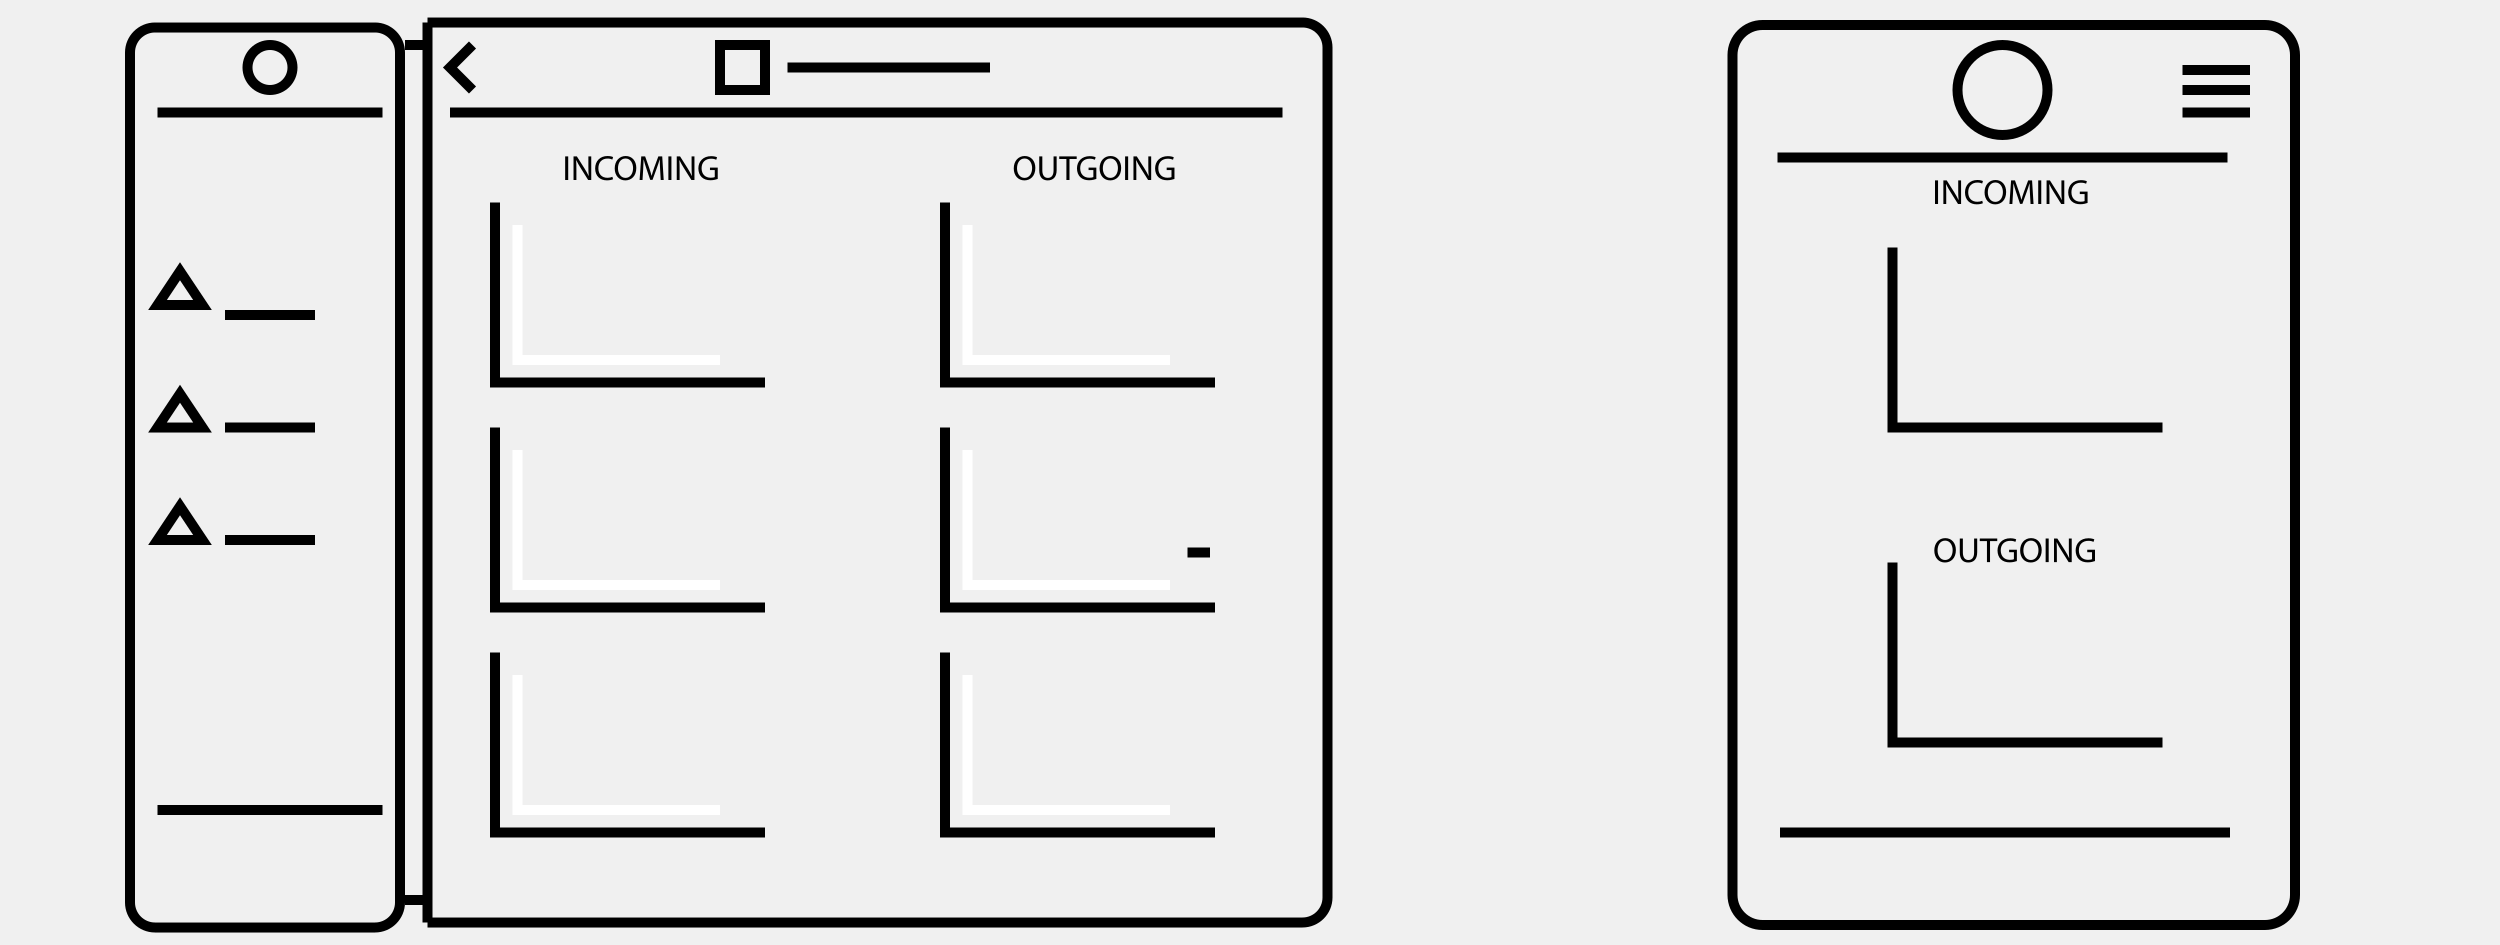
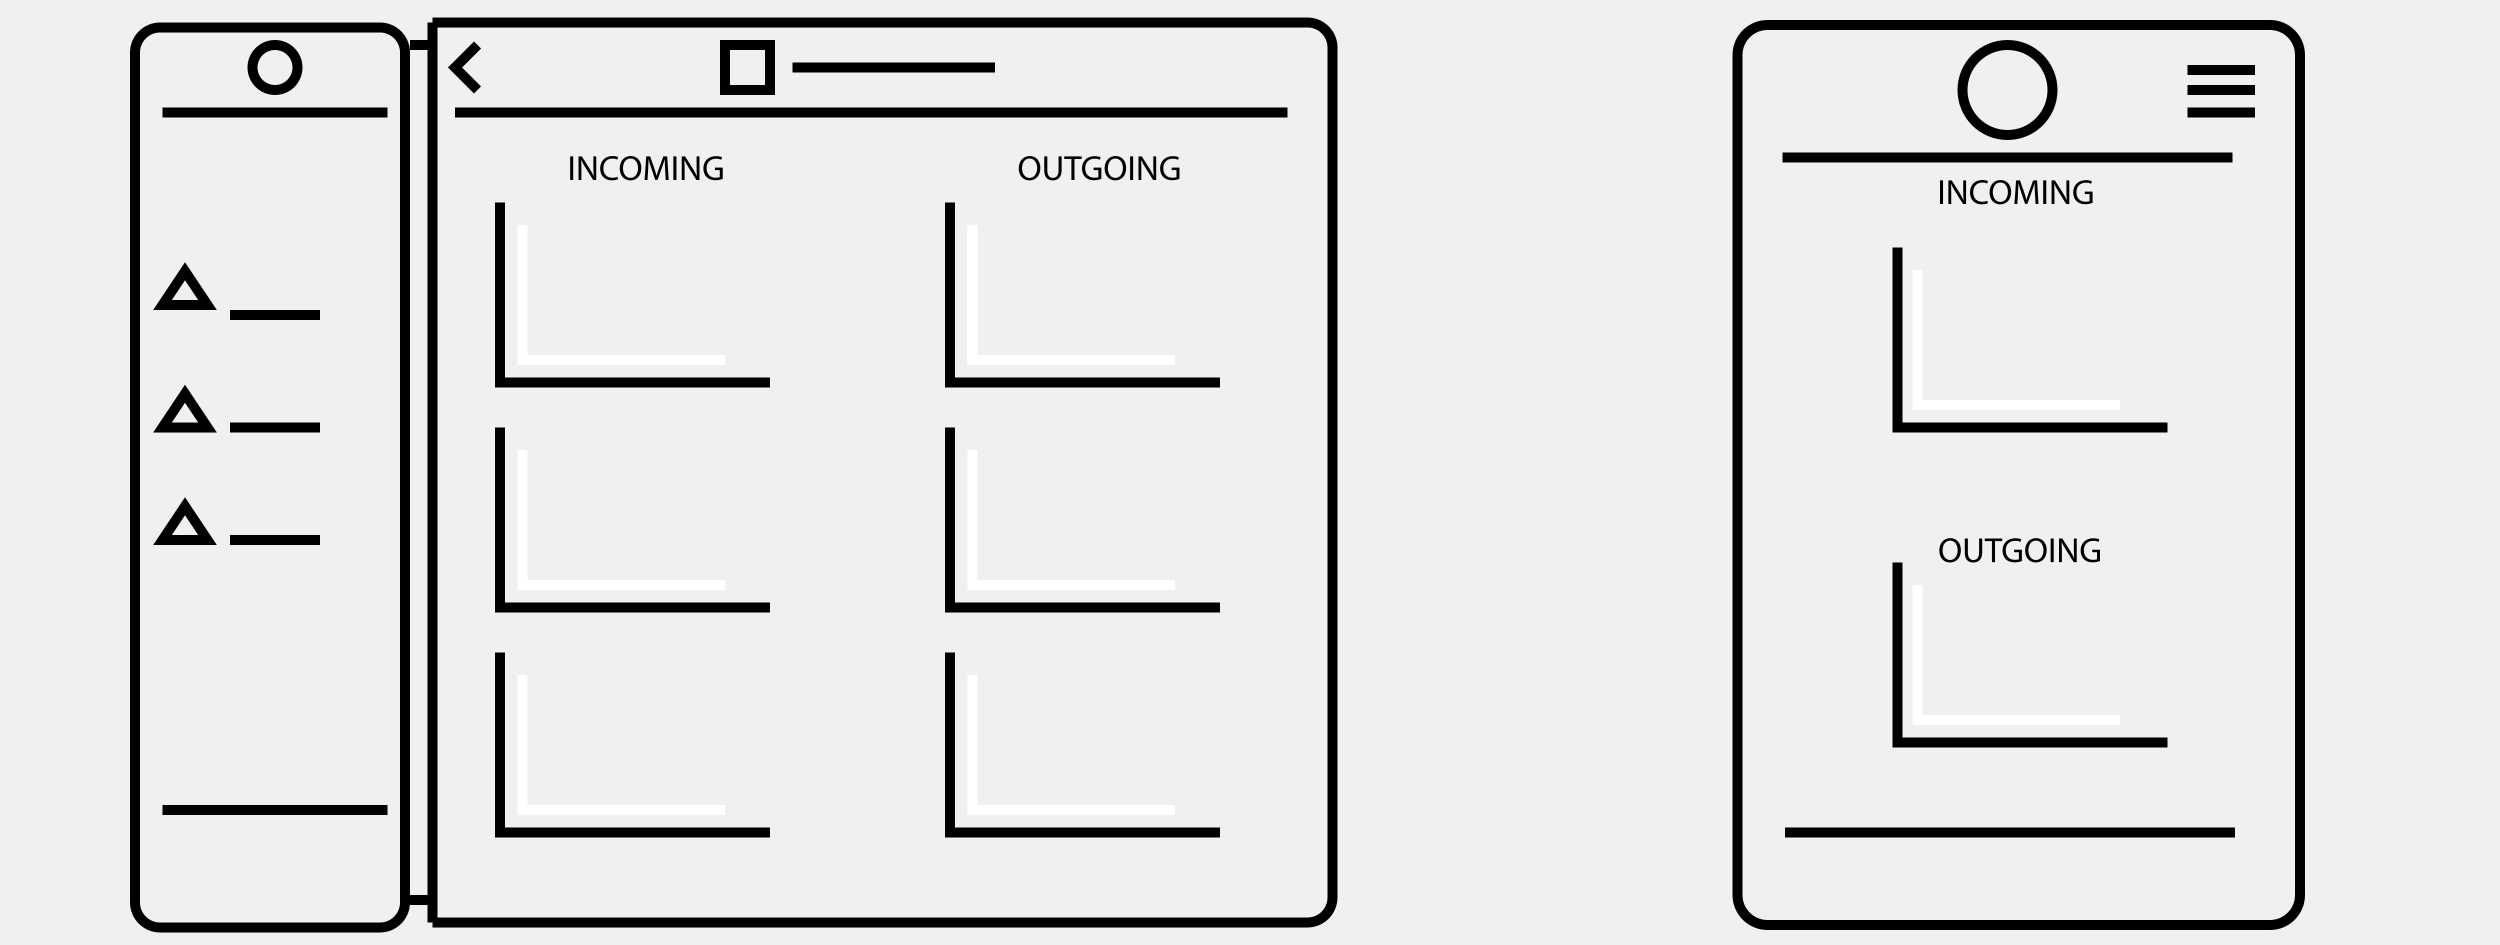
<svg xmlns="http://www.w3.org/2000/svg" version="1.1" id="Layer_1" x="0px" y="0px" width="1000px" height="378px" viewBox="0 0 1000 378" style="enable-background:new 0 0 1000 378;" xml:space="preserve">
  <style type="text/css">

	.st0{fill:none;stroke:#000000;stroke-width:4;stroke-miterlimit:10;}
	.st1{stroke:#000000;stroke-width:4;stroke-miterlimit:10;}
	.st2{fill:none;stroke:#FFFFFF;stroke-width:4;stroke-miterlimit:10;}

</style>
  <g>
-     <path class="st0" d="M160,361c0,5.5-4.5,10-10,10H62c-5.5,0-10-4.5-10-10V21c0-5.5,4.5-10,10-10h88c5.5,0,10,4.5,10,10V361z" />
+     <path class="st0" d="M162,361c0,5.5-4.5,10-10,10H64c-5.5,0-10-4.5-10-10V21c0-5.5,4.5-10,10-10h88c5.5,0,10,4.5,10,10V361z" />
  </g>
-   <line class="st0" x1="171" y1="9" x2="171" y2="369" />
+   <line class="st0" x1="173" y1="9" x2="173" y2="369" />
  <g>
-     <path class="st0" d="M171,369h350c5.5,0,10-4.5,10-10V19c0-5.5-4.5-10-10-10H171" />
+     <path class="st0" d="M173,369h350c5.5,0,10-4.5,10-10V19c0-5.5-4.5-10-10-10H173" />
  </g>
-   <line class="st0" x1="180" y1="45" x2="513" y2="45" />
-   <polyline class="st0" points="189,36 180,27 189,18 " />
-   <rect x="288" y="18" class="st0" width="18" height="18" />
-   <line class="st0" x1="315" y1="27" x2="396" y2="27" />
-   <polyline class="st0" points="198,81 198,153 306,153 " />
-   <polyline class="st0" points="198,171 198,243 306,243 " />
-   <polyline class="st0" points="198,261 198,333 306,333 " />
-   <polyline class="st0" points="378,81 378,153 486,153 " />
-   <polyline class="st0" points="378,171 378,243 486,243 " />
-   <polyline class="st0" points="378,261 378,333 486,333 " />
-   <line class="st0" x1="63" y1="45" x2="153" y2="45" />
-   <circle class="st0" cx="108" cy="27" r="9" />
-   <line class="st0" x1="63" y1="324" x2="153" y2="324" />
-   <line class="st0" x1="162" y1="18" x2="171" y2="18" />
-   <polygon class="st0" points="72,108.5 63,122 76.5,122 81,122 " />
-   <polygon class="st0" points="72,157.5 63,171 76.5,171 81,171 " />
-   <polygon class="st0" points="72,202.5 63,216 76.5,216 81,216 " />
-   <line class="st0" x1="90" y1="126" x2="126" y2="126" />
-   <line class="st0" x1="90" y1="171" x2="126" y2="171" />
-   <line class="st0" x1="90" y1="216" x2="126" y2="216" />
-   <line class="st0" x1="162" y1="360" x2="171" y2="360" />
+   <line class="st0" x1="182" y1="45" x2="515" y2="45" />
+   <polyline class="st0" points="191,36 182,27 191,18 " />
+   <rect x="290" y="18" class="st0" width="18" height="18" />
+   <line class="st0" x1="317" y1="27" x2="398" y2="27" />
+   <polyline class="st0" points="200,81 200,153 308,153 " />
+   <polyline class="st0" points="200,171 200,243 308,243 " />
+   <polyline class="st0" points="200,261 200,333 308,333 " />
+   <polyline class="st0" points="380,81 380,153 488,153 " />
+   <polyline class="st0" points="380,171 380,243 488,243 " />
+   <polyline class="st0" points="380,261 380,333 488,333 " />
+   <line class="st0" x1="65" y1="45" x2="155" y2="45" />
+   <circle class="st0" cx="110" cy="27" r="9" />
+   <line class="st0" x1="65" y1="324" x2="155" y2="324" />
+   <line class="st0" x1="164" y1="18" x2="173" y2="18" />
+   <polygon class="st0" points="74,108.5 65,122 78.5,122 83,122 " />
+   <polygon class="st0" points="74,157.5 65,171 78.5,171 83,171 " />
+   <polygon class="st0" points="74,202.5 65,216 78.5,216 83,216 " />
+   <line class="st0" x1="92" y1="126" x2="128" y2="126" />
+   <line class="st0" x1="92" y1="171" x2="128" y2="171" />
+   <line class="st0" x1="92" y1="216" x2="128" y2="216" />
+   <line class="st0" x1="164" y1="360" x2="173" y2="360" />
  <g>
-     <path d="M227.283,62.559V72h-1.219v-9.441H227.283z" />
-     <path d="M229.411,72v-9.441h1.331l3.025,4.776c0.7,1.106,1.247,2.101,1.695,3.068l0.028-0.014c-0.112-1.261-0.14-2.409-0.14-3.88   v-3.95h1.148V72h-1.232l-2.998-4.791c-0.659-1.051-1.289-2.129-1.765-3.152l-0.042,0.014c0.07,1.19,0.098,2.325,0.098,3.894V72   H229.411z" />
-     <path d="M245.22,71.692c-0.448,0.224-1.345,0.448-2.493,0.448c-2.662,0-4.665-1.681-4.665-4.777c0-2.956,2.003-4.958,4.931-4.958   c1.176,0,1.919,0.252,2.241,0.42l-0.294,0.994c-0.462-0.224-1.121-0.392-1.905-0.392c-2.213,0-3.684,1.415-3.684,3.894   c0,2.312,1.331,3.796,3.628,3.796c0.742,0,1.499-0.154,1.989-0.393L245.22,71.692z" />
-     <path d="M254.517,67.182c0,3.25-1.975,4.973-4.384,4.973c-2.493,0-4.244-1.933-4.244-4.791c0-2.998,1.863-4.958,4.384-4.958   C252.85,62.405,254.517,64.38,254.517,67.182z M247.191,67.335c0,2.017,1.092,3.824,3.011,3.824c1.933,0,3.026-1.779,3.026-3.922   c0-1.877-0.98-3.838-3.012-3.838C248.199,63.399,247.191,65.262,247.191,67.335z" />
-     <path d="M264.051,67.854c-0.07-1.316-0.154-2.899-0.14-4.076h-0.042c-0.322,1.107-0.714,2.283-1.191,3.586l-1.667,4.581h-0.925   l-1.527-4.496c-0.448-1.331-0.826-2.55-1.092-3.67h-0.028c-0.028,1.177-0.098,2.76-0.182,4.174L257.005,72h-1.163l0.658-9.441   h1.555l1.611,4.566c0.392,1.163,0.714,2.199,0.952,3.18h0.042c0.238-0.953,0.575-1.989,0.995-3.18l1.681-4.566h1.555L265.479,72   h-1.191L264.051,67.854z" />
-     <path d="M268.569,62.559V72h-1.219v-9.441H268.569z" />
-     <path d="M270.696,72v-9.441h1.331l3.025,4.776c0.7,1.106,1.247,2.101,1.695,3.068l0.028-0.014c-0.112-1.261-0.14-2.409-0.14-3.88   v-3.95h1.148V72h-1.232l-2.998-4.791c-0.659-1.051-1.289-2.129-1.765-3.152l-0.042,0.014c0.07,1.19,0.098,2.325,0.098,3.894V72   H270.696z" />
-     <path d="M287.094,71.58c-0.546,0.196-1.625,0.519-2.899,0.519c-1.429,0-2.605-0.364-3.53-1.247   c-0.813-0.785-1.316-2.045-1.316-3.516c0.014-2.815,1.947-4.875,5.113-4.875c1.092,0,1.947,0.238,2.353,0.434l-0.294,0.995   c-0.504-0.224-1.135-0.406-2.087-0.406c-2.297,0-3.796,1.429-3.796,3.796c0,2.396,1.443,3.81,3.642,3.81   c0.798,0,1.345-0.112,1.625-0.252v-2.815h-1.919v-0.98h3.11V71.58z" />
-   </g>
-   <line class="st0" x1="475" y1="221" x2="484" y2="221" />
-   <g>
-     <path d="M414.133,67.182c0,3.25-1.975,4.973-4.384,4.973c-2.493,0-4.244-1.933-4.244-4.791c0-2.998,1.863-4.958,4.384-4.958   C412.466,62.405,414.133,64.38,414.133,67.182z M406.807,67.335c0,2.017,1.092,3.824,3.011,3.824c1.933,0,3.026-1.779,3.026-3.922   c0-1.877-0.98-3.838-3.012-3.838C407.815,63.399,406.807,65.262,406.807,67.335z" />
-     <path d="M416.929,62.559v5.589c0,2.115,0.938,3.012,2.199,3.012c1.401,0,2.297-0.925,2.297-3.012v-5.589h1.232v5.505   c0,2.899-1.527,4.09-3.572,4.09c-1.933,0-3.39-1.107-3.39-4.034v-5.561H416.929z" />
-     <path d="M426.561,63.596h-2.872v-1.037h6.99v1.037h-2.885V72h-1.233V63.596z" />
-     <path d="M438.534,71.58c-0.546,0.196-1.625,0.519-2.899,0.519c-1.429,0-2.605-0.364-3.53-1.247   c-0.813-0.785-1.316-2.045-1.316-3.516c0.014-2.815,1.947-4.875,5.113-4.875c1.092,0,1.947,0.238,2.353,0.434l-0.294,0.995   c-0.504-0.224-1.135-0.406-2.087-0.406c-2.297,0-3.796,1.429-3.796,3.796c0,2.396,1.443,3.81,3.642,3.81   c0.798,0,1.345-0.112,1.625-0.252v-2.815h-1.919v-0.98h3.11V71.58z" />
-     <path d="M448.46,67.182c0,3.25-1.975,4.973-4.384,4.973c-2.493,0-4.244-1.933-4.244-4.791c0-2.998,1.863-4.958,4.384-4.958   C446.793,62.405,448.46,64.38,448.46,67.182z M441.135,67.335c0,2.017,1.092,3.824,3.012,3.824c1.933,0,3.025-1.779,3.025-3.922   c0-1.877-0.98-3.838-3.012-3.838C442.143,63.399,441.135,65.262,441.135,67.335z" />
-     <path d="M451.257,62.559V72h-1.219v-9.441H451.257z" />
-     <path d="M453.384,72v-9.441h1.331l3.025,4.776c0.7,1.106,1.247,2.101,1.695,3.068l0.028-0.014c-0.112-1.261-0.14-2.409-0.14-3.88   v-3.95h1.148V72h-1.232l-2.998-4.791c-0.659-1.051-1.289-2.129-1.765-3.152l-0.042,0.014c0.07,1.19,0.098,2.325,0.098,3.894V72   H453.384z" />
-     <path d="M469.782,71.58c-0.546,0.196-1.625,0.519-2.899,0.519c-1.429,0-2.605-0.364-3.53-1.247   c-0.812-0.785-1.316-2.045-1.316-3.516c0.014-2.815,1.947-4.875,5.113-4.875c1.092,0,1.947,0.238,2.353,0.434l-0.294,0.995   c-0.504-0.224-1.135-0.406-2.087-0.406c-2.297,0-3.796,1.429-3.796,3.796c0,2.396,1.443,3.81,3.642,3.81   c0.798,0,1.345-0.112,1.625-0.252v-2.815h-1.919v-0.98h3.11V71.58z" />
-   </g>
-   <path class="st0" d="M918,358c0,6.627-5.373,12-12,12H705c-6.627,0-12-5.373-12-12V22c0-6.627,5.373-12,12-12h201  c6.627,0,12,5.373,12,12V358z" />
-   <line class="st0" x1="711" y1="63" x2="891" y2="63" />
-   <circle class="st0" cx="801" cy="36" r="18" />
-   <line class="st0" x1="712" y1="333" x2="892" y2="333" />
-   <polyline class="st0" points="757,99 757,171 865,171 " />
-   <polyline class="st0" points="757,225 757,297 865,297 " />
-   <g>
-     <path d="M775.219,72.154v9.441H774v-9.441H775.219z" />
-     <path d="M777.346,81.595v-9.441h1.332l3.025,4.776c0.699,1.106,1.246,2.101,1.694,3.068l0.028-0.014   c-0.112-1.261-0.141-2.409-0.141-3.88v-3.95h1.148v9.441h-1.232l-2.997-4.791c-0.659-1.051-1.289-2.129-1.765-3.152l-0.043,0.014   c0.07,1.19,0.099,2.325,0.099,3.894v4.034H777.346z" />
-     <path d="M793.155,81.287c-0.448,0.224-1.345,0.448-2.493,0.448c-2.662,0-4.664-1.681-4.664-4.777c0-2.956,2.002-4.958,4.93-4.958   c1.177,0,1.92,0.252,2.242,0.42l-0.295,0.994c-0.462-0.224-1.121-0.392-1.904-0.392c-2.214,0-3.685,1.415-3.685,3.894   c0,2.312,1.331,3.796,3.628,3.796c0.742,0,1.499-0.154,1.989-0.393L793.155,81.287z" />
-     <path d="M802.452,76.777c0,3.25-1.976,4.973-4.384,4.973c-2.494,0-4.244-1.933-4.244-4.791c0-2.998,1.862-4.958,4.384-4.958   C800.785,72,802.452,73.975,802.452,76.777z M795.127,76.931c0,2.017,1.092,3.824,3.011,3.824c1.933,0,3.026-1.779,3.026-3.922   c0-1.877-0.98-3.838-3.012-3.838C796.135,72.995,795.127,74.857,795.127,76.931z" />
-     <path d="M811.986,77.449c-0.07-1.316-0.154-2.899-0.141-4.076h-0.041c-0.322,1.107-0.715,2.283-1.191,3.586l-1.666,4.581h-0.926   l-1.526-4.496c-0.448-1.331-0.826-2.55-1.093-3.67h-0.027c-0.028,1.177-0.099,2.76-0.183,4.174l-0.252,4.048h-1.163l0.658-9.441   h1.556l1.61,4.566c0.393,1.163,0.715,2.199,0.953,3.18h0.041c0.238-0.953,0.575-1.989,0.995-3.18l1.681-4.566h1.555l0.589,9.441   h-1.19L811.986,77.449z" />
-     <path d="M816.504,72.154v9.441h-1.219v-9.441H816.504z" />
-     <path d="M818.631,81.595v-9.441h1.332l3.025,4.776c0.699,1.106,1.246,2.101,1.694,3.068l0.028-0.014   c-0.112-1.261-0.141-2.409-0.141-3.88v-3.95h1.148v9.441h-1.232l-2.997-4.791c-0.659-1.051-1.289-2.129-1.765-3.152l-0.043,0.014   c0.07,1.19,0.099,2.325,0.099,3.894v4.034H818.631z" />
-     <path d="M835.029,81.175c-0.547,0.196-1.625,0.519-2.899,0.519c-1.429,0-2.605-0.364-3.53-1.247   c-0.813-0.785-1.316-2.045-1.316-3.516c0.014-2.815,1.947-4.875,5.113-4.875c1.092,0,1.946,0.238,2.353,0.434l-0.294,0.995   c-0.504-0.224-1.135-0.406-2.088-0.406c-2.297,0-3.795,1.429-3.795,3.796c0,2.396,1.442,3.81,3.642,3.81   c0.798,0,1.345-0.112,1.625-0.252v-2.815h-1.919v-0.98h3.109V81.175z" />
+     <path d="M229.283,62.559V72h-1.219v-9.441H229.283z" />
+     <path d="M231.411,72v-9.441h1.331l3.025,4.776c0.7,1.106,1.247,2.101,1.695,3.068l0.028-0.014c-0.112-1.261-0.14-2.409-0.14-3.88   v-3.95h1.148V72h-1.232l-2.998-4.791c-0.659-1.051-1.289-2.129-1.765-3.152l-0.042,0.014c0.07,1.19,0.098,2.325,0.098,3.894V72   H231.411z" />
+     <path d="M247.22,71.692c-0.448,0.224-1.345,0.448-2.493,0.448c-2.662,0-4.665-1.681-4.665-4.777c0-2.956,2.003-4.958,4.931-4.958   c1.176,0,1.919,0.252,2.241,0.42l-0.294,0.994c-0.462-0.224-1.121-0.392-1.905-0.392c-2.213,0-3.684,1.415-3.684,3.894   c0,2.312,1.331,3.796,3.628,3.796c0.742,0,1.499-0.154,1.989-0.393L247.22,71.692z" />
+     <path d="M256.517,67.182c0,3.25-1.975,4.973-4.384,4.973c-2.493,0-4.244-1.933-4.244-4.791c0-2.998,1.863-4.958,4.384-4.958   C254.85,62.405,256.517,64.38,256.517,67.182z M249.191,67.335c0,2.017,1.092,3.824,3.011,3.824c1.933,0,3.026-1.779,3.026-3.922   c0-1.877-0.98-3.838-3.012-3.838C250.199,63.399,249.191,65.262,249.191,67.335z" />
+     <path d="M266.051,67.854c-0.07-1.316-0.154-2.899-0.14-4.076h-0.042c-0.322,1.107-0.714,2.283-1.191,3.586l-1.667,4.581h-0.925   l-1.527-4.496c-0.448-1.331-0.826-2.55-1.092-3.67h-0.028c-0.028,1.177-0.098,2.76-0.182,4.174L259.005,72h-1.163l0.658-9.441   h1.555l1.611,4.566c0.392,1.163,0.714,2.199,0.952,3.18h0.042c0.238-0.953,0.575-1.989,0.995-3.18l1.681-4.566h1.555L267.479,72   h-1.191L266.051,67.854z" />
+     <path d="M270.569,62.559V72h-1.219v-9.441H270.569z" />
+     <path d="M272.696,72v-9.441h1.331l3.025,4.776c0.7,1.106,1.247,2.101,1.695,3.068l0.028-0.014c-0.112-1.261-0.14-2.409-0.14-3.88   v-3.95h1.148V72h-1.232l-2.998-4.791c-0.659-1.051-1.289-2.129-1.765-3.152l-0.042,0.014c0.07,1.19,0.098,2.325,0.098,3.894V72   H272.696z" />
+     <path d="M289.094,71.58c-0.546,0.196-1.625,0.519-2.899,0.519c-1.429,0-2.605-0.364-3.53-1.247   c-0.813-0.785-1.316-2.045-1.316-3.516c0.014-2.815,1.947-4.875,5.113-4.875c1.092,0,1.947,0.238,2.353,0.434l-0.294,0.995   c-0.504-0.224-1.135-0.406-2.087-0.406c-2.297,0-3.796,1.429-3.796,3.796c0,2.396,1.443,3.81,3.642,3.81   c0.798,0,1.345-0.112,1.625-0.252v-2.815h-1.919v-0.98h3.11V71.58z" />
  </g>
  <g>
-     <path d="M782.352,220.027c0,3.25-1.976,4.973-4.385,4.973c-2.493,0-4.244-1.933-4.244-4.791c0-2.998,1.863-4.958,4.385-4.958   C780.684,215.25,782.352,217.226,782.352,220.027z M775.025,220.181c0,2.017,1.092,3.824,3.012,3.824   c1.933,0,3.025-1.779,3.025-3.922c0-1.877-0.98-3.838-3.012-3.838C776.033,216.245,775.025,218.108,775.025,220.181z" />
-     <path d="M785.147,215.405v5.589c0,2.115,0.938,3.012,2.199,3.012c1.401,0,2.298-0.925,2.298-3.012v-5.589h1.232v5.505   c0,2.899-1.527,4.09-3.572,4.09c-1.934,0-3.39-1.107-3.39-4.034v-5.561H785.147z" />
-     <path d="M794.779,216.441h-2.871v-1.037h6.989v1.037h-2.886v8.404h-1.232V216.441z" />
-     <path d="M806.752,224.425c-0.546,0.196-1.625,0.519-2.898,0.519c-1.43,0-2.605-0.364-3.531-1.247   c-0.813-0.785-1.316-2.045-1.316-3.516c0.014-2.815,1.947-4.875,5.113-4.875c1.092,0,1.947,0.238,2.354,0.434l-0.295,0.995   c-0.504-0.224-1.135-0.406-2.087-0.406c-2.297,0-3.796,1.429-3.796,3.796c0,2.396,1.443,3.81,3.643,3.81   c0.798,0,1.344-0.112,1.625-0.252v-2.815h-1.92v-0.98h3.109V224.425z" />
-     <path d="M816.679,220.027c0,3.25-1.976,4.973-4.384,4.973c-2.494,0-4.244-1.933-4.244-4.791c0-2.998,1.862-4.958,4.384-4.958   C815.012,215.25,816.679,217.226,816.679,220.027z M809.354,220.181c0,2.017,1.092,3.824,3.012,3.824   c1.932,0,3.025-1.779,3.025-3.922c0-1.877-0.98-3.838-3.012-3.838C810.361,216.245,809.354,218.108,809.354,220.181z" />
-     <path d="M819.475,215.405v9.441h-1.219v-9.441H819.475z" />
-     <path d="M821.603,224.846v-9.441h1.331l3.025,4.776c0.7,1.106,1.246,2.101,1.695,3.068l0.027-0.014   c-0.111-1.261-0.14-2.409-0.14-3.88v-3.95h1.148v9.441h-1.232l-2.997-4.791c-0.659-1.051-1.289-2.129-1.766-3.152l-0.042,0.014   c0.069,1.19,0.099,2.325,0.099,3.894v4.034H821.603z" />
-     <path d="M838,224.425c-0.547,0.196-1.625,0.519-2.899,0.519c-1.429,0-2.605-0.364-3.53-1.247c-0.813-0.785-1.316-2.045-1.316-3.516   c0.014-2.815,1.947-4.875,5.113-4.875c1.092,0,1.946,0.238,2.353,0.434l-0.294,0.995c-0.504-0.224-1.135-0.406-2.088-0.406   c-2.297,0-3.795,1.429-3.795,3.796c0,2.396,1.442,3.81,3.642,3.81c0.798,0,1.345-0.112,1.624-0.252v-2.815h-1.918v-0.98H838   V224.425z" />
+     <path d="M416.133,67.182c0,3.25-1.975,4.973-4.384,4.973c-2.493,0-4.244-1.933-4.244-4.791c0-2.998,1.863-4.958,4.384-4.958   C414.466,62.405,416.133,64.38,416.133,67.182z M408.807,67.335c0,2.017,1.092,3.824,3.011,3.824c1.933,0,3.026-1.779,3.026-3.922   c0-1.877-0.98-3.838-3.012-3.838C409.815,63.399,408.807,65.262,408.807,67.335z" />
+     <path d="M418.929,62.559v5.589c0,2.115,0.938,3.012,2.199,3.012c1.401,0,2.297-0.925,2.297-3.012v-5.589h1.232v5.505   c0,2.899-1.527,4.09-3.572,4.09c-1.933,0-3.39-1.107-3.39-4.034v-5.561H418.929z" />
+     <path d="M428.561,63.596h-2.872v-1.037h6.99v1.037h-2.885V72h-1.233V63.596z" />
+     <path d="M440.534,71.58c-0.546,0.196-1.625,0.519-2.899,0.519c-1.429,0-2.605-0.364-3.53-1.247   c-0.813-0.785-1.316-2.045-1.316-3.516c0.014-2.815,1.947-4.875,5.113-4.875c1.092,0,1.947,0.238,2.353,0.434l-0.294,0.995   c-0.504-0.224-1.135-0.406-2.087-0.406c-2.297,0-3.796,1.429-3.796,3.796c0,2.396,1.443,3.81,3.642,3.81   c0.798,0,1.345-0.112,1.625-0.252v-2.815h-1.919v-0.98h3.11V71.58z" />
+     <path d="M450.46,67.182c0,3.25-1.975,4.973-4.384,4.973c-2.493,0-4.244-1.933-4.244-4.791c0-2.998,1.863-4.958,4.384-4.958   C448.793,62.405,450.46,64.38,450.46,67.182z M443.135,67.335c0,2.017,1.092,3.824,3.012,3.824c1.933,0,3.025-1.779,3.025-3.922   c0-1.877-0.98-3.838-3.012-3.838C444.143,63.399,443.135,65.262,443.135,67.335z" />
+     <path d="M453.257,62.559V72h-1.219v-9.441H453.257z" />
+     <path d="M455.384,72v-9.441h1.331l3.025,4.776c0.7,1.106,1.247,2.101,1.695,3.068l0.028-0.014c-0.112-1.261-0.14-2.409-0.14-3.88   v-3.95h1.148V72h-1.232l-2.998-4.791c-0.659-1.051-1.289-2.129-1.765-3.152l-0.042,0.014c0.07,1.19,0.098,2.325,0.098,3.894V72   H455.384z" />
+     <path d="M471.782,71.58c-0.546,0.196-1.625,0.519-2.899,0.519c-1.429,0-2.605-0.364-3.53-1.247   c-0.812-0.785-1.316-2.045-1.316-3.516c0.014-2.815,1.947-4.875,5.113-4.875c1.092,0,1.947,0.238,2.353,0.434l-0.294,0.995   c-0.504-0.224-1.135-0.406-2.087-0.406c-2.297,0-3.796,1.429-3.796,3.796c0,2.396,1.443,3.81,3.642,3.81   c0.798,0,1.345-0.112,1.625-0.252v-2.815h-1.919v-0.98h3.11V71.58z" />
  </g>
-   <line class="st1" x1="873" y1="28" x2="900" y2="28" />
-   <line class="st1" x1="873" y1="36" x2="900" y2="36" />
-   <line class="st1" x1="873" y1="45" x2="900" y2="45" />
-   <polyline class="st2" points="207,90 207,144 288,144 " />
-   <polyline class="st2" points="207,180 207,234 288,234 " />
-   <polyline class="st2" points="207,270 207,324 288,324 " />
-   <polyline class="st2" points="387,90 387,144 468,144 " />
-   <polyline class="st2" points="387,180 387,234 468,234 " />
-   <polyline class="st2" points="387,270 387,324 468,324 " />
+   <path class="st0" d="M920,358c0,6.627-5.373,12-12,12H707c-6.627,0-12-5.373-12-12V22c0-6.627,5.373-12,12-12h201  c6.627,0,12,5.373,12,12V358z" />
+   <line class="st0" x1="713" y1="63" x2="893" y2="63" />
+   <circle class="st0" cx="803" cy="36" r="18" />
+   <line class="st0" x1="714" y1="333" x2="894" y2="333" />
+   <polyline class="st0" points="759,99 759,171 867,171 " />
+   <polyline class="st0" points="759,225 759,297 867,297 " />
+   <g>
+     <path d="M777.219,72.154v9.441H776v-9.441H777.219z" />
+     <path d="M779.346,81.595v-9.441h1.332l3.025,4.776c0.699,1.106,1.246,2.101,1.694,3.068l0.028-0.014   c-0.112-1.261-0.141-2.409-0.141-3.88v-3.95h1.148v9.441h-1.232l-2.997-4.791c-0.659-1.051-1.289-2.129-1.765-3.152l-0.043,0.014   c0.07,1.19,0.099,2.325,0.099,3.894v4.034H779.346z" />
+     <path d="M795.155,81.287c-0.448,0.224-1.345,0.448-2.493,0.448c-2.662,0-4.664-1.681-4.664-4.777c0-2.956,2.002-4.958,4.93-4.958   c1.177,0,1.92,0.252,2.242,0.42l-0.295,0.994c-0.462-0.224-1.121-0.392-1.904-0.392c-2.214,0-3.685,1.415-3.685,3.894   c0,2.312,1.331,3.796,3.628,3.796c0.742,0,1.499-0.154,1.989-0.393L795.155,81.287z" />
+     <path d="M804.452,76.777c0,3.25-1.976,4.973-4.384,4.973c-2.494,0-4.244-1.933-4.244-4.791c0-2.998,1.862-4.958,4.384-4.958   C802.785,72,804.452,73.975,804.452,76.777z M797.127,76.931c0,2.017,1.092,3.824,3.011,3.824c1.933,0,3.026-1.779,3.026-3.922   c0-1.877-0.98-3.838-3.012-3.838C798.135,72.995,797.127,74.857,797.127,76.931z" />
+     <path d="M813.986,77.449c-0.07-1.316-0.154-2.899-0.141-4.076h-0.041c-0.322,1.107-0.715,2.283-1.191,3.586l-1.666,4.581h-0.926   l-1.526-4.496c-0.448-1.331-0.826-2.55-1.093-3.67h-0.027c-0.028,1.177-0.099,2.76-0.183,4.174l-0.252,4.048h-1.163l0.658-9.441   h1.556l1.61,4.566c0.393,1.163,0.715,2.199,0.953,3.18h0.041c0.238-0.953,0.575-1.989,0.995-3.18l1.681-4.566h1.555l0.589,9.441   h-1.19L813.986,77.449z" />
+     <path d="M818.504,72.154v9.441h-1.219v-9.441H818.504z" />
+     <path d="M820.631,81.595v-9.441h1.332l3.025,4.776c0.699,1.106,1.246,2.101,1.694,3.068l0.028-0.014   c-0.112-1.261-0.141-2.409-0.141-3.88v-3.95h1.148v9.441h-1.232l-2.997-4.791c-0.659-1.051-1.289-2.129-1.765-3.152l-0.043,0.014   c0.07,1.19,0.099,2.325,0.099,3.894v4.034H820.631z" />
+     <path d="M837.029,81.175c-0.547,0.196-1.625,0.519-2.899,0.519c-1.429,0-2.605-0.364-3.53-1.247   c-0.813-0.785-1.316-2.045-1.316-3.516c0.014-2.815,1.947-4.875,5.113-4.875c1.092,0,1.946,0.238,2.353,0.434l-0.294,0.995   c-0.504-0.224-1.135-0.406-2.088-0.406c-2.297,0-3.795,1.429-3.795,3.796c0,2.396,1.442,3.81,3.642,3.81   c0.798,0,1.345-0.112,1.625-0.252v-2.815h-1.919v-0.98h3.109V81.175z" />
+   </g>
+   <g>
+     <path d="M784.352,220.027c0,3.25-1.976,4.973-4.385,4.973c-2.493,0-4.244-1.933-4.244-4.791c0-2.998,1.863-4.958,4.385-4.958   C782.684,215.25,784.352,217.226,784.352,220.027z M777.025,220.181c0,2.017,1.092,3.824,3.012,3.824   c1.933,0,3.025-1.779,3.025-3.922c0-1.877-0.98-3.838-3.012-3.838C778.033,216.245,777.025,218.108,777.025,220.181z" />
+     <path d="M787.147,215.405v5.589c0,2.115,0.938,3.012,2.199,3.012c1.401,0,2.298-0.925,2.298-3.012v-5.589h1.232v5.505   c0,2.899-1.527,4.09-3.572,4.09c-1.934,0-3.39-1.107-3.39-4.034v-5.561H787.147z" />
+     <path d="M796.779,216.441h-2.871v-1.037h6.989v1.037h-2.886v8.404h-1.232V216.441z" />
+     <path d="M808.752,224.425c-0.546,0.196-1.625,0.519-2.898,0.519c-1.43,0-2.605-0.364-3.531-1.247   c-0.813-0.785-1.316-2.045-1.316-3.516c0.014-2.815,1.947-4.875,5.113-4.875c1.092,0,1.947,0.238,2.354,0.434l-0.295,0.995   c-0.504-0.224-1.135-0.406-2.087-0.406c-2.297,0-3.796,1.429-3.796,3.796c0,2.396,1.443,3.81,3.643,3.81   c0.798,0,1.344-0.112,1.625-0.252v-2.815h-1.92v-0.98h3.109V224.425z" />
+     <path d="M818.679,220.027c0,3.25-1.976,4.973-4.384,4.973c-2.494,0-4.244-1.933-4.244-4.791c0-2.998,1.862-4.958,4.384-4.958   C817.012,215.25,818.679,217.226,818.679,220.027z M811.354,220.181c0,2.017,1.092,3.824,3.012,3.824   c1.932,0,3.025-1.779,3.025-3.922c0-1.877-0.98-3.838-3.012-3.838C812.361,216.245,811.354,218.108,811.354,220.181z" />
+     <path d="M821.475,215.405v9.441h-1.219v-9.441H821.475z" />
+     <path d="M823.603,224.846v-9.441h1.331l3.025,4.776c0.7,1.106,1.246,2.101,1.695,3.068l0.027-0.014   c-0.111-1.261-0.14-2.409-0.14-3.88v-3.95h1.148v9.441h-1.232l-2.997-4.791c-0.659-1.051-1.289-2.129-1.766-3.152l-0.042,0.014   c0.069,1.19,0.099,2.325,0.099,3.894v4.034H823.603z" />
+     <path d="M840,224.425c-0.547,0.196-1.625,0.519-2.899,0.519c-1.429,0-2.605-0.364-3.53-1.247c-0.813-0.785-1.316-2.045-1.316-3.516   c0.014-2.815,1.947-4.875,5.113-4.875c1.092,0,1.946,0.238,2.353,0.434l-0.294,0.995c-0.504-0.224-1.135-0.406-2.088-0.406   c-2.297,0-3.795,1.429-3.795,3.796c0,2.396,1.442,3.81,3.642,3.81c0.798,0,1.345-0.112,1.624-0.252v-2.815h-1.918v-0.98H840   V224.425z" />
+   </g>
+   <line class="st1" x1="875" y1="28" x2="902" y2="28" />
+   <line class="st1" x1="875" y1="36" x2="902" y2="36" />
+   <line class="st1" x1="875" y1="45" x2="902" y2="45" />
+   <polyline class="st2" points="209,90 209,144 290,144 " />
+   <polyline class="st2" points="209,180 209,234 290,234 " />
+   <polyline class="st2" points="209,270 209,324 290,324 " />
+   <polyline class="st2" points="389,90 389,144 470,144 " />
+   <polyline class="st2" points="389,180 389,234 470,234 " />
+   <polyline class="st2" points="389,270 389,324 470,324 " />
+   <polyline class="st2" points="389,90 389,144 470,144 " />
+   <polyline class="st2" points="767,108 767,162 848,162 " />
+   <polyline class="st2" points="767,234 767,288 848,288 " />
</svg>
